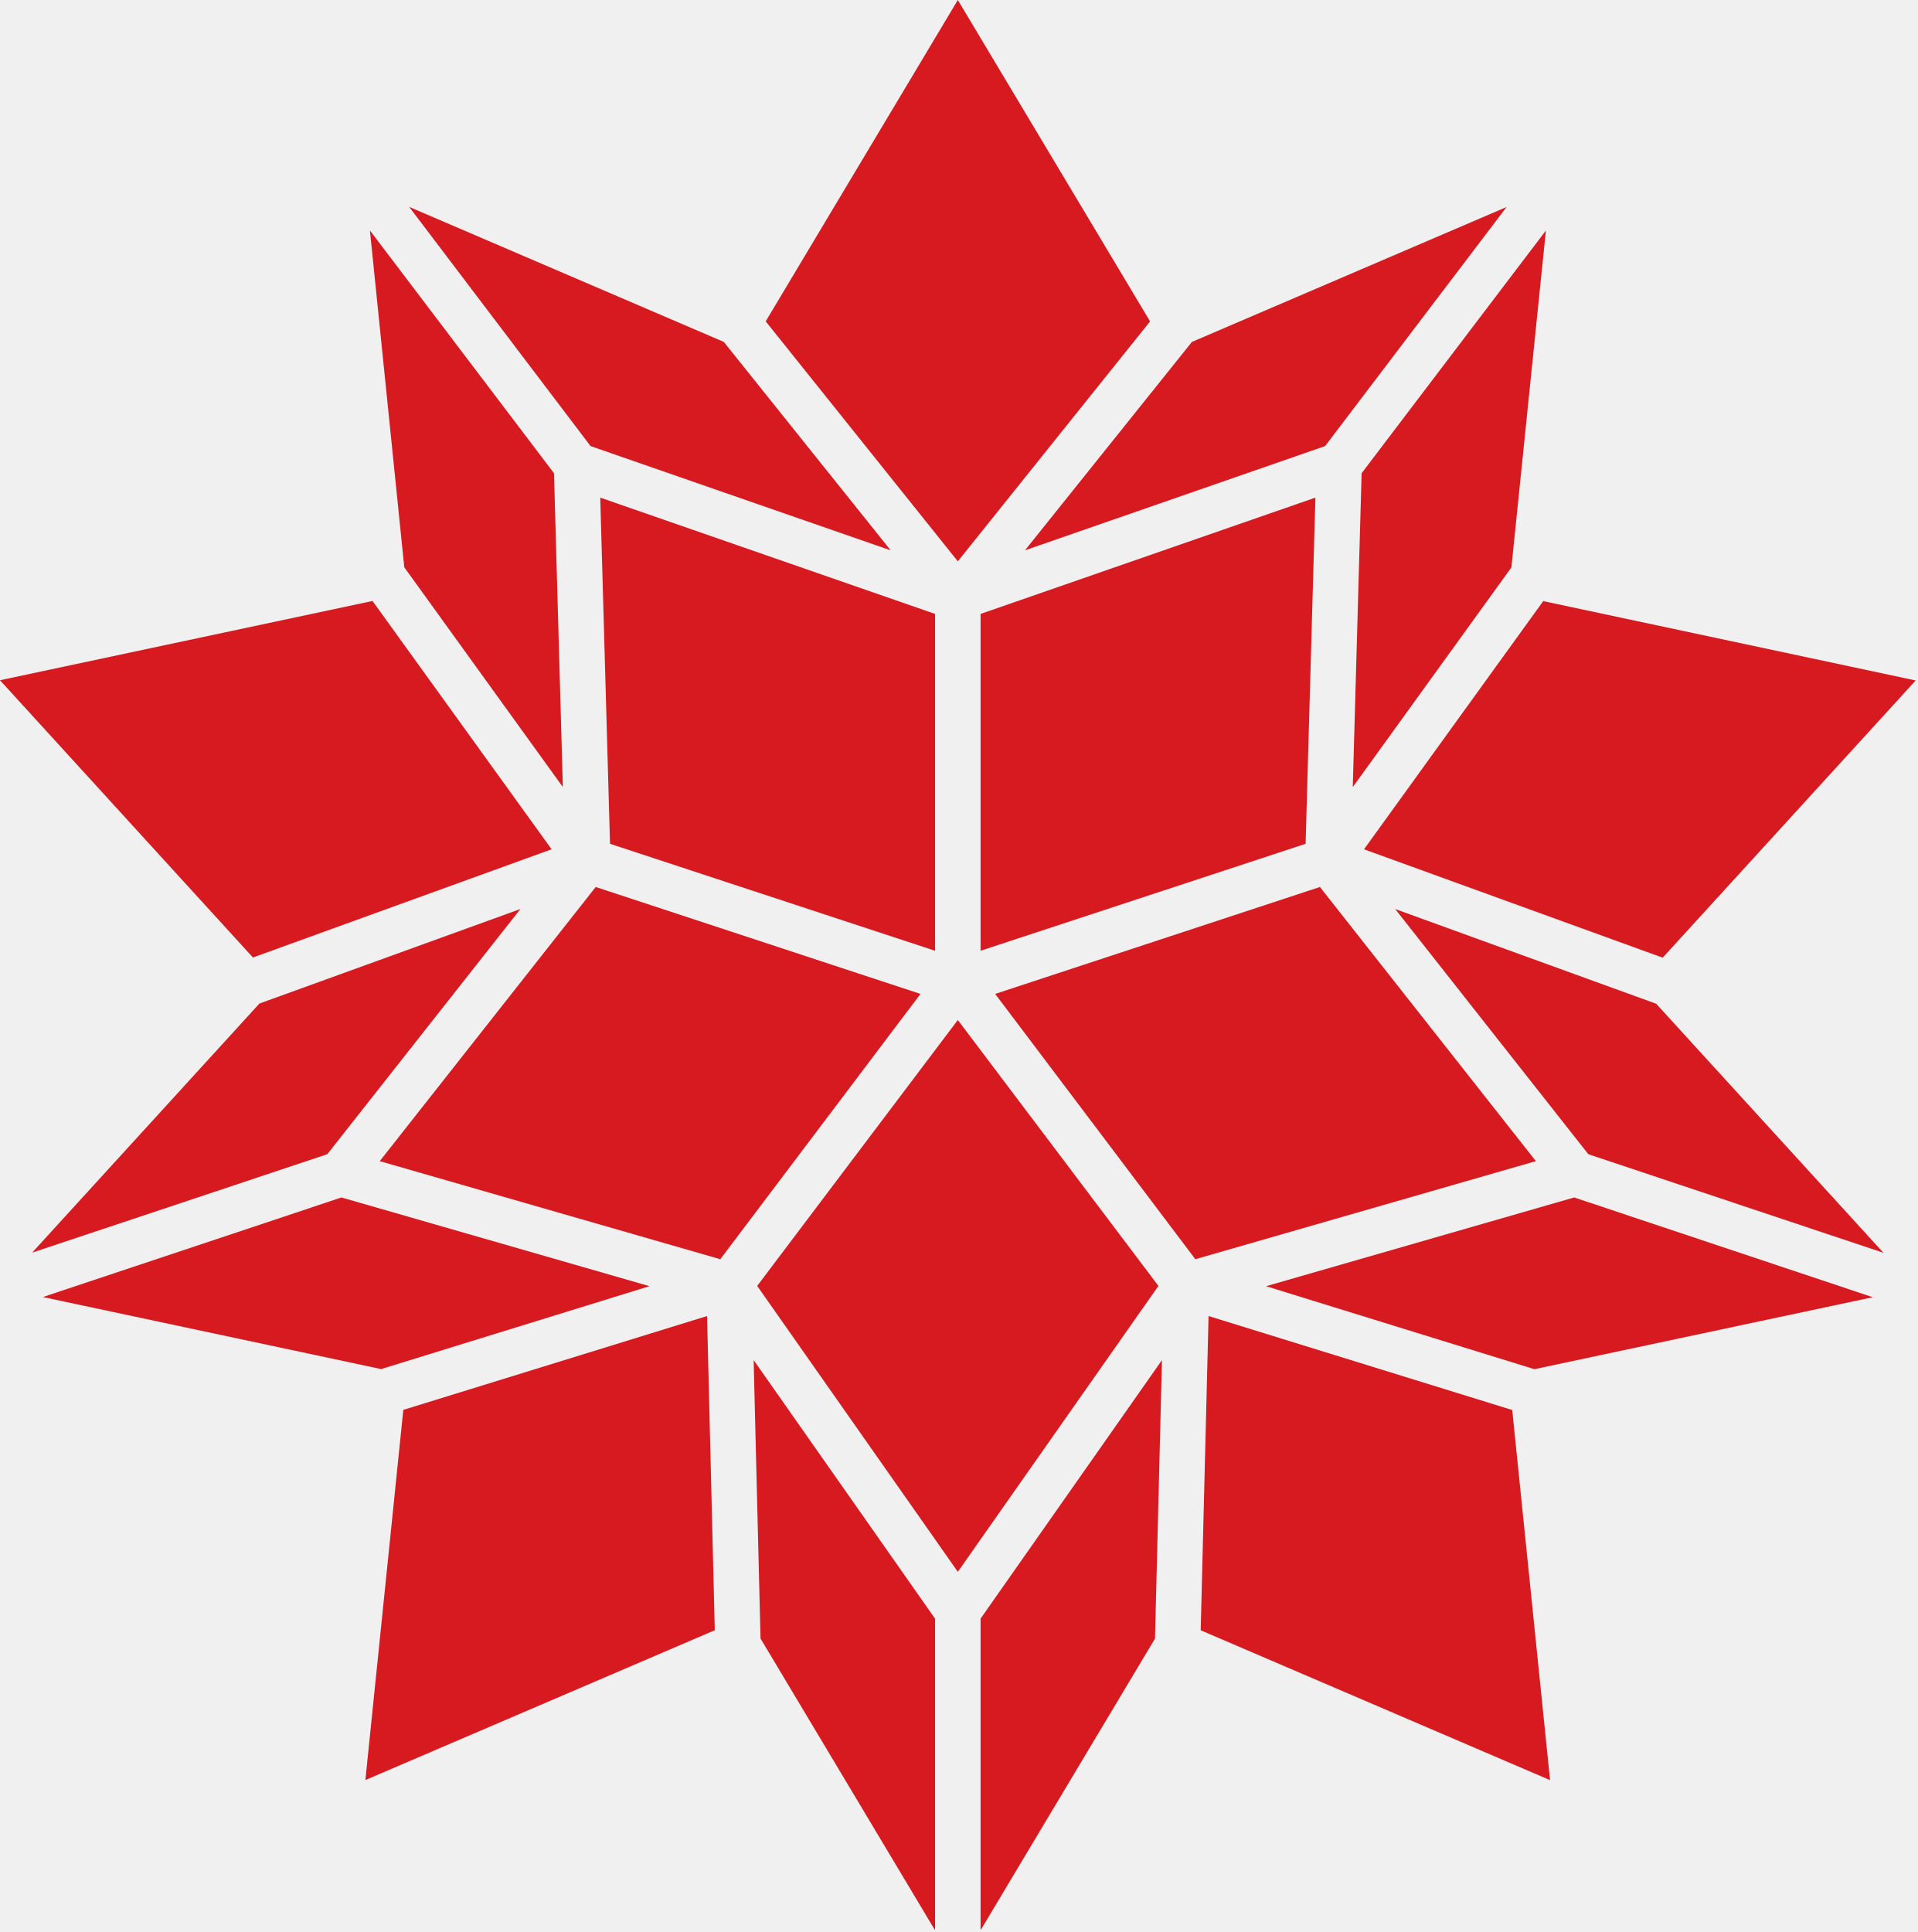
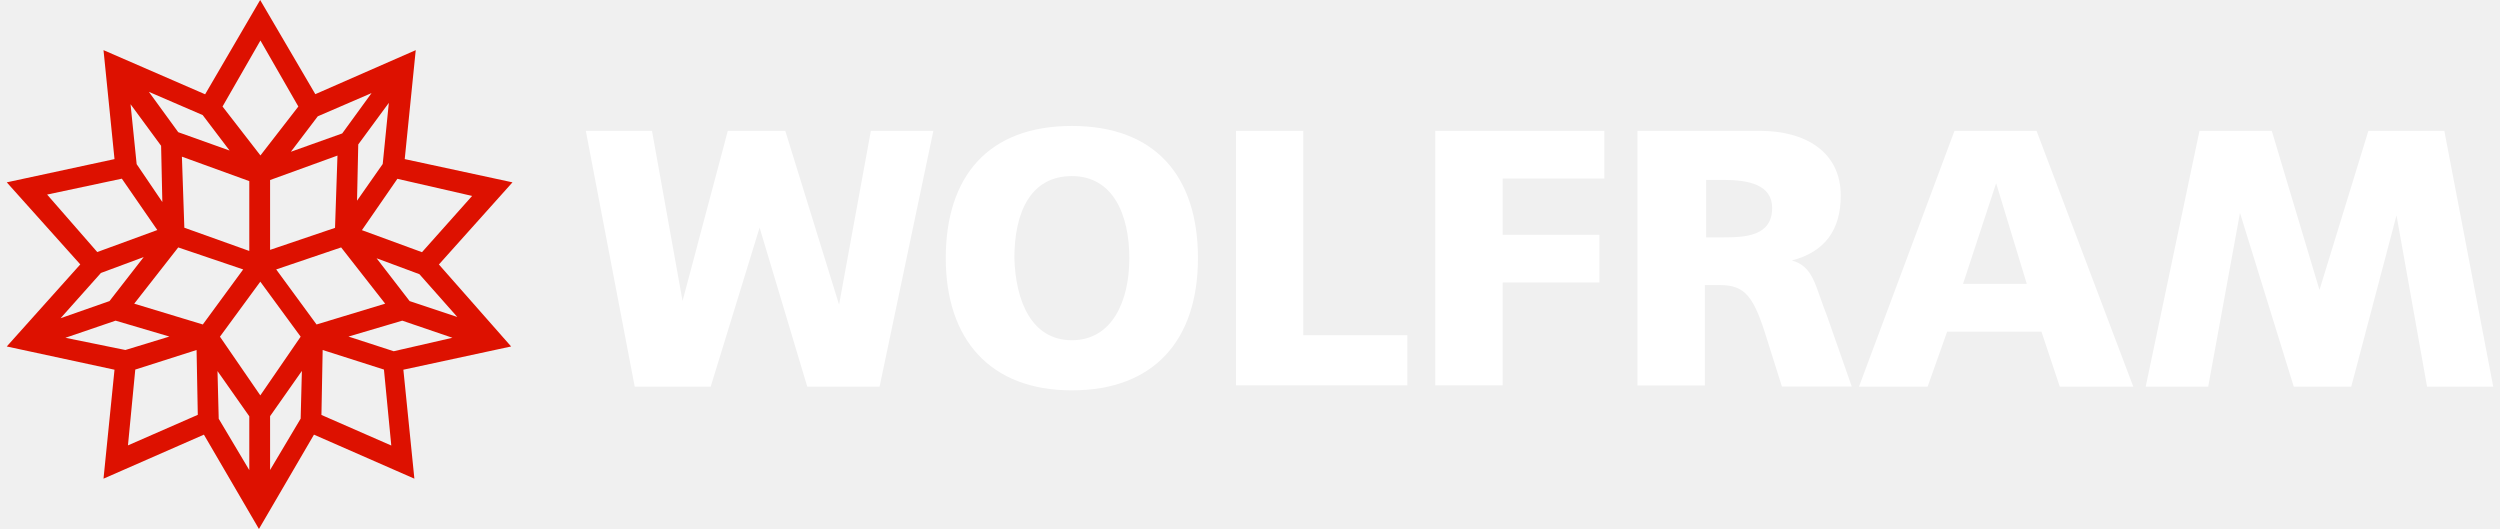
- <svg xmlns="http://www.w3.org/2000/svg" width="665" height="670" viewBox="0 0 665 670" fill="none">
-   <g clip-path="url(#clip0_10521_31727)">
-     <mask id="mask0_10521_31727" style="mask-type:luminance" maskUnits="userSpaceOnUse" x="0" y="0" width="665" height="670">
-       <path d="M664.37 0H0V669.41H664.37V0Z" fill="white" />
-     </mask>
-     <g mask="url(#mask0_10521_31727)">
-       <path d="M244.91 168.63L308.89 190.85L251.02 118.57L141.91 71.75L204.8 154.69L244.91 168.63Z" fill="#D71920" />
-       <path d="M0 235.9L87.72 332.05L146.15 310.88L191.3 294.52L129.19 208.41L0 235.9Z" fill="#D71920" />
-       <path d="M140.209 196.73L195.199 272.94L192.129 164.11L128.289 79.92L140.209 196.73Z" fill="#D71920" />
-       <path d="M332.181 0L265.551 111.44L332.181 194.66L398.851 111.46L332.181 0Z" fill="#D71920" />
-       <path d="M499.381 258.06L473.051 294.53L576.631 332.11L664.371 235.98L535.201 208.46L499.381 258.06Z" fill="#D71920" />
-       <path d="M472.22 164.11L469.15 272.96L524.17 196.76L536.13 79.94L497.15 131.28L472.22 164.11Z" fill="#D71920" />
-       <path d="M459.561 154.69L522.491 71.79L413.361 118.58L355.471 190.84L459.561 154.69Z" fill="#D71920" />
-       <path d="M483.869 315.25L534.149 379.08L550.849 400.27L562.319 404.1L653.179 434.45L574.379 348.09L483.869 315.25Z" fill="#D71920" />
-       <path d="M133.81 374.49L180.49 315.23L89.97 348.02L11.15 434.4L113.51 400.27L133.81 374.49Z" fill="#D71920" />
-       <path d="M340.07 561.33V669.39L400.56 568.25L402.97 471.68L340.07 561.33Z" fill="#D71920" />
-       <path d="M545.94 415.27L439.09 446.04L473.66 456.74L532.14 474.82L649.49 449.86L545.94 415.27Z" fill="#D71920" />
-       <path d="M416.41 565.36L537.57 617.33L524.45 488.98L419.14 456.39L416.41 565.36Z" fill="#D71920" />
-       <path d="M132.181 474.78L225.251 446.03L118.411 415.27L14.881 449.8L132.181 474.78Z" fill="#D71920" />
-       <path d="M261.879 492.37L263.759 568.23L324.279 669.41V561.33L261.369 471.67L261.879 492.37Z" fill="#D71920" />
-       <path d="M245.211 456.39L139.871 488.93L126.721 617.3L247.891 565.35L245.211 456.39Z" fill="#D71920" />
-       <path d="M340.07 329.71L452.79 292.62L456.19 172.57L340.07 212.9V329.71Z" fill="#D71920" />
-       <path d="M211.56 292.62L324.28 329.71V212.9L208.17 172.57L211.56 292.62Z" fill="#D71920" />
-       <path d="M332.18 545.09L401.75 445.94L332.18 353.73L262.6 445.94L332.18 545.09Z" fill="#D71920" />
-       <path d="M345.131 344.68L414.551 436.68L532.651 402.67L457.761 307.6L345.131 344.68Z" fill="#D71920" />
-       <path d="M249.809 436.68L319.229 344.68L206.589 307.6L131.699 402.67L249.809 436.68Z" fill="#D71920" />
-     </g>
+ <svg xmlns="http://www.w3.org/2000/svg" width="156" height="33" viewBox="0 0 156 33" fill="none">
+   <g clip-path="url(#clip0_10522_33277)">
+     <path d="M36.555 8.165H40.684L42.591 18.78L45.415 8.165H49.001L52.358 19.009L54.342 8.165H58.242L54.885 24.13H50.374L47.399 14.202L44.346 24.13H39.607L36.555 8.165Z" fill="white" />
+     <path d="M155.578 24.13H151.449L149.542 13.439L146.718 24.13H143.132L139.775 13.286L137.791 24.13H133.891L137.248 8.165H141.759L144.735 18.093L147.787 8.165H152.526L155.578 24.13Z" fill="white" />
+     <path d="M66.884 7.859C72.081 7.859 74.752 10.988 74.752 16.109C74.752 21.23 72.005 24.358 66.884 24.358C61.763 24.358 59.016 21.154 59.016 16.109C59.016 10.988 61.686 7.859 66.884 7.859ZM66.884 21.23C69.402 21.23 70.47 18.788 70.47 16.109C70.47 13.43 69.478 10.988 66.884 10.988C64.289 10.988 63.297 13.277 63.297 16.109C63.373 18.78 64.365 21.23 66.884 21.23Z" fill="white" />
+     <path d="M77.117 8.165H81.323V20.917H87.817V24.045H77.126V8.165H77.117Z" fill="white" />
+     <path d="M89.571 8.165H100.11V11.141H93.768V14.651H99.804V17.627H93.768V24.045H89.562V8.156L89.571 8.165Z" fill="white" />
+     <path d="M102.332 8.165H109.819C112.642 8.165 114.863 9.462 114.863 12.209C114.863 14.346 113.871 15.719 111.811 16.253C113.185 16.635 113.261 17.856 114.024 19.764L115.55 24.121H111.192L110.277 21.222C109.437 18.475 108.903 17.788 107.301 17.788H106.385V24.054H102.18V8.165H102.332ZM106.461 14.812H107.53C108.903 14.812 110.582 14.736 110.582 12.981C110.582 11.531 109.132 11.226 107.53 11.226H106.461V14.812Z" fill="white" />
+     <path d="M121.96 8.165H127.081L133.118 24.13H128.531L127.387 20.696H121.502L120.282 24.13H116L121.96 8.165ZM124.555 11.446L122.494 17.712H126.471L124.563 11.446H124.555Z" fill="white" />
+     <path d="M27.392 16.499L31.979 11.378L25.255 9.928L25.942 3.129L19.676 5.876L16.234 0L12.8 5.884L6.459 3.129L7.145 9.928L0.422 11.378L5.009 16.499L0.422 21.62L7.145 23.07L6.459 29.869L12.724 27.122L16.158 33.007L19.592 27.122L25.857 29.869L25.17 23.07L31.894 21.62L27.383 16.499H27.392ZM28.536 19.78L25.56 18.788L23.5 16.117L26.171 17.109L28.536 19.78ZM18.761 26.122L16.853 29.327V25.969L18.837 23.146L18.761 26.122ZM14.326 9.394L11.122 8.249L9.29 5.731L12.648 7.181L14.326 9.394ZM19.829 7.258L23.186 5.808L21.355 8.326L18.15 9.47L19.829 7.258ZM23.882 10.233L22.279 12.523L22.355 9.013L24.263 6.418L23.882 10.233ZM16.243 24.672L13.725 21.009L16.243 17.576L18.761 21.009L16.243 24.672ZM11.503 14.21L11.351 9.776L15.556 11.302V15.66L11.503 14.21ZM16.853 11.234L21.058 9.708L20.906 14.218L16.853 15.592V11.234ZM8.527 10.242L8.146 6.503L10.053 9.097L10.13 12.607L8.527 10.242ZM15.174 16.813L12.656 20.247L8.375 18.949L11.122 15.439L15.174 16.813ZM13.572 23.155L15.556 25.978V29.335L13.648 26.131L13.572 23.155ZM17.235 16.813L21.287 15.439L24.034 18.949L19.753 20.247L17.235 16.813ZM29.46 12.226L26.332 15.736L22.584 14.362L24.797 11.158L29.46 12.226ZM18.617 6.647L16.251 9.699L13.886 6.647L16.251 2.527L18.617 6.647ZM2.94 12.141L7.603 11.149L9.816 14.354L6.069 15.727L2.94 12.141ZM6.297 17.033L8.968 16.041L6.832 18.788L3.779 19.857L6.297 17.033ZM4.085 21.077L7.213 20.009L10.57 21.001L7.824 21.84L4.076 21.077H4.085ZM8.442 23.061L12.266 21.84L12.342 25.885L7.985 27.792L8.442 23.053V23.061ZM20.058 25.885L20.134 21.84L23.958 23.061L24.416 27.801L20.058 25.893V25.885ZM24.568 21.917L21.745 21.001L25.102 20.009L28.231 21.077L24.568 21.917Z" fill="#DD1100" />
  </g>
  <defs>
-     <clipPath id="clip0_10521_31727">
-       <rect width="664.37" height="669.41" fill="white" />
+     <clipPath id="clip0_10522_33277">
+       <rect width="156" height="32.999" fill="white" />
    </clipPath>
  </defs>
</svg>
